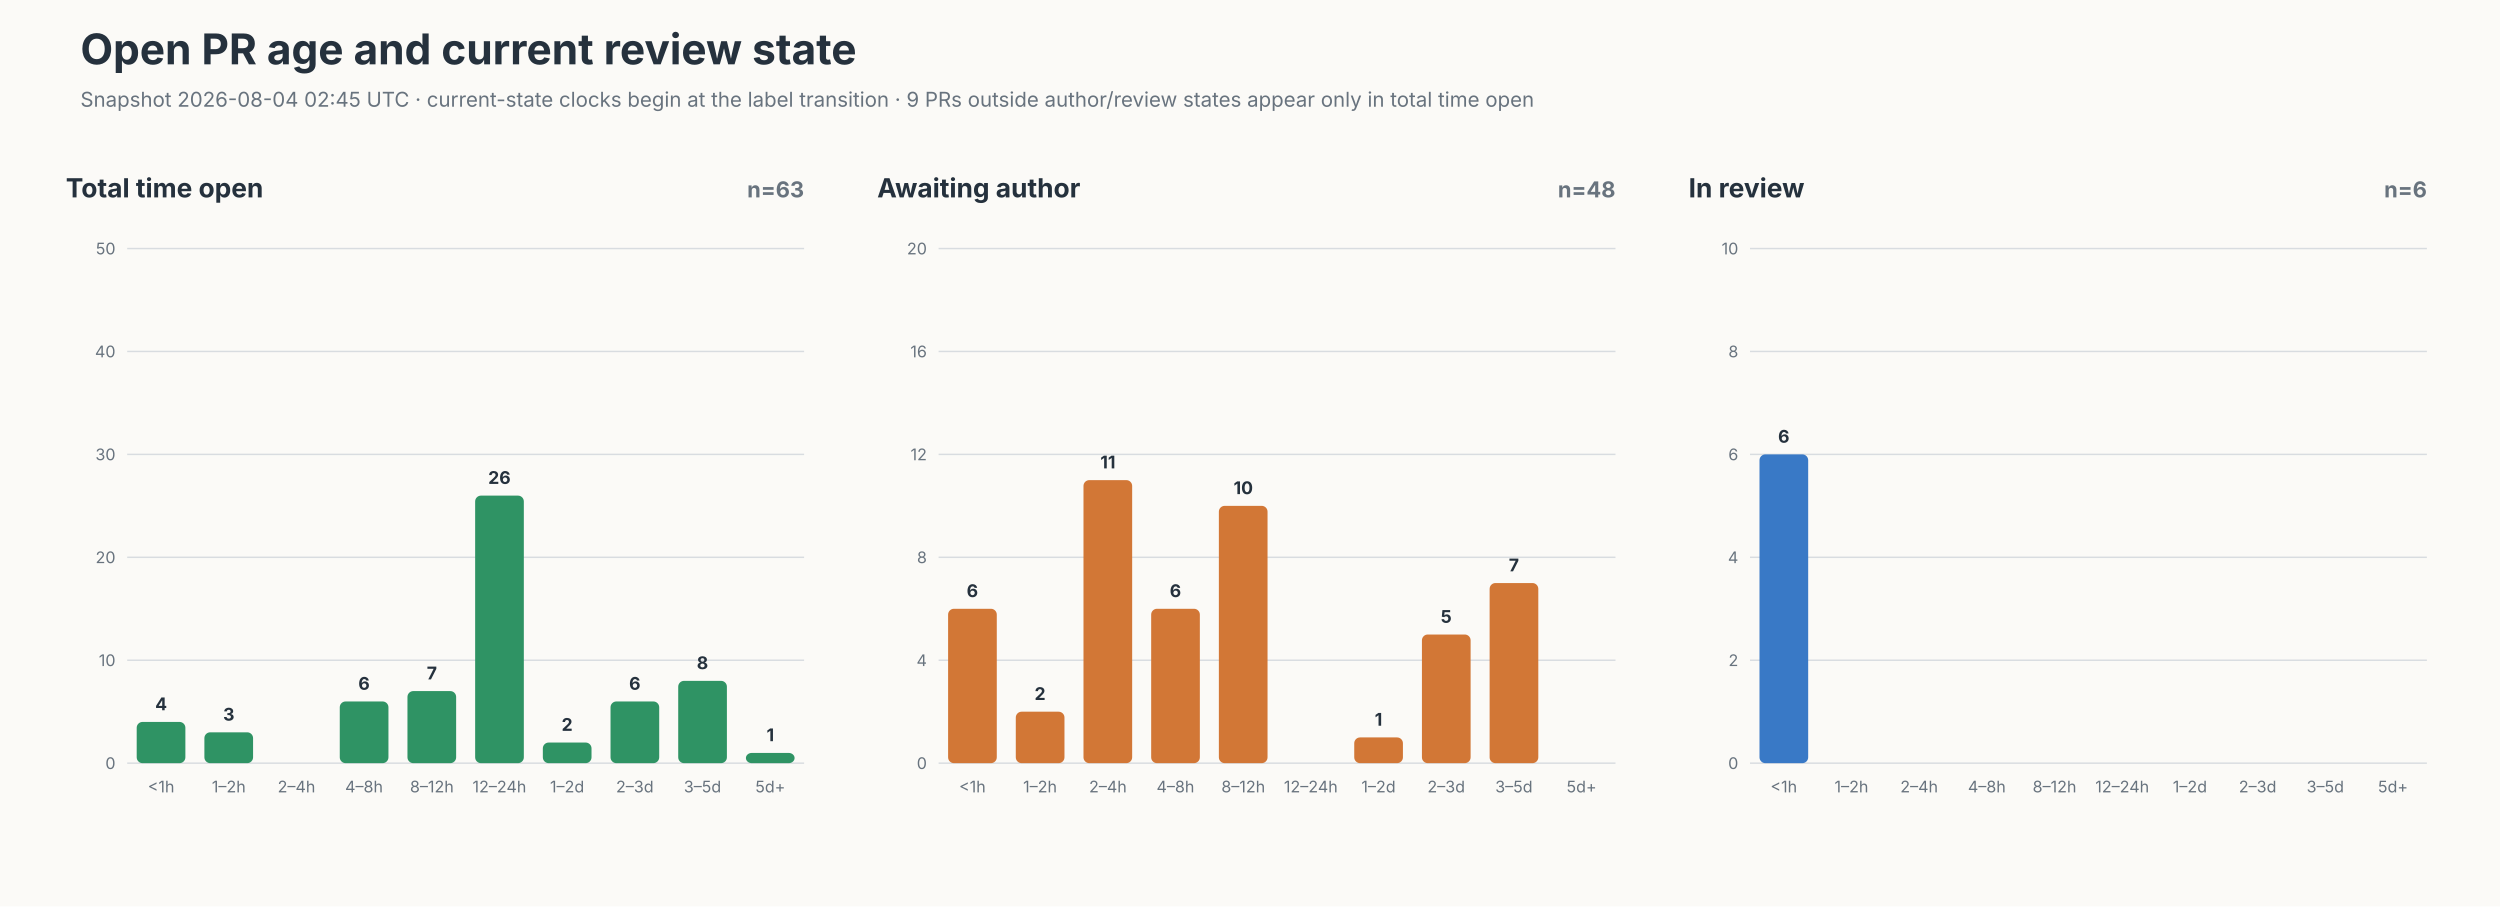
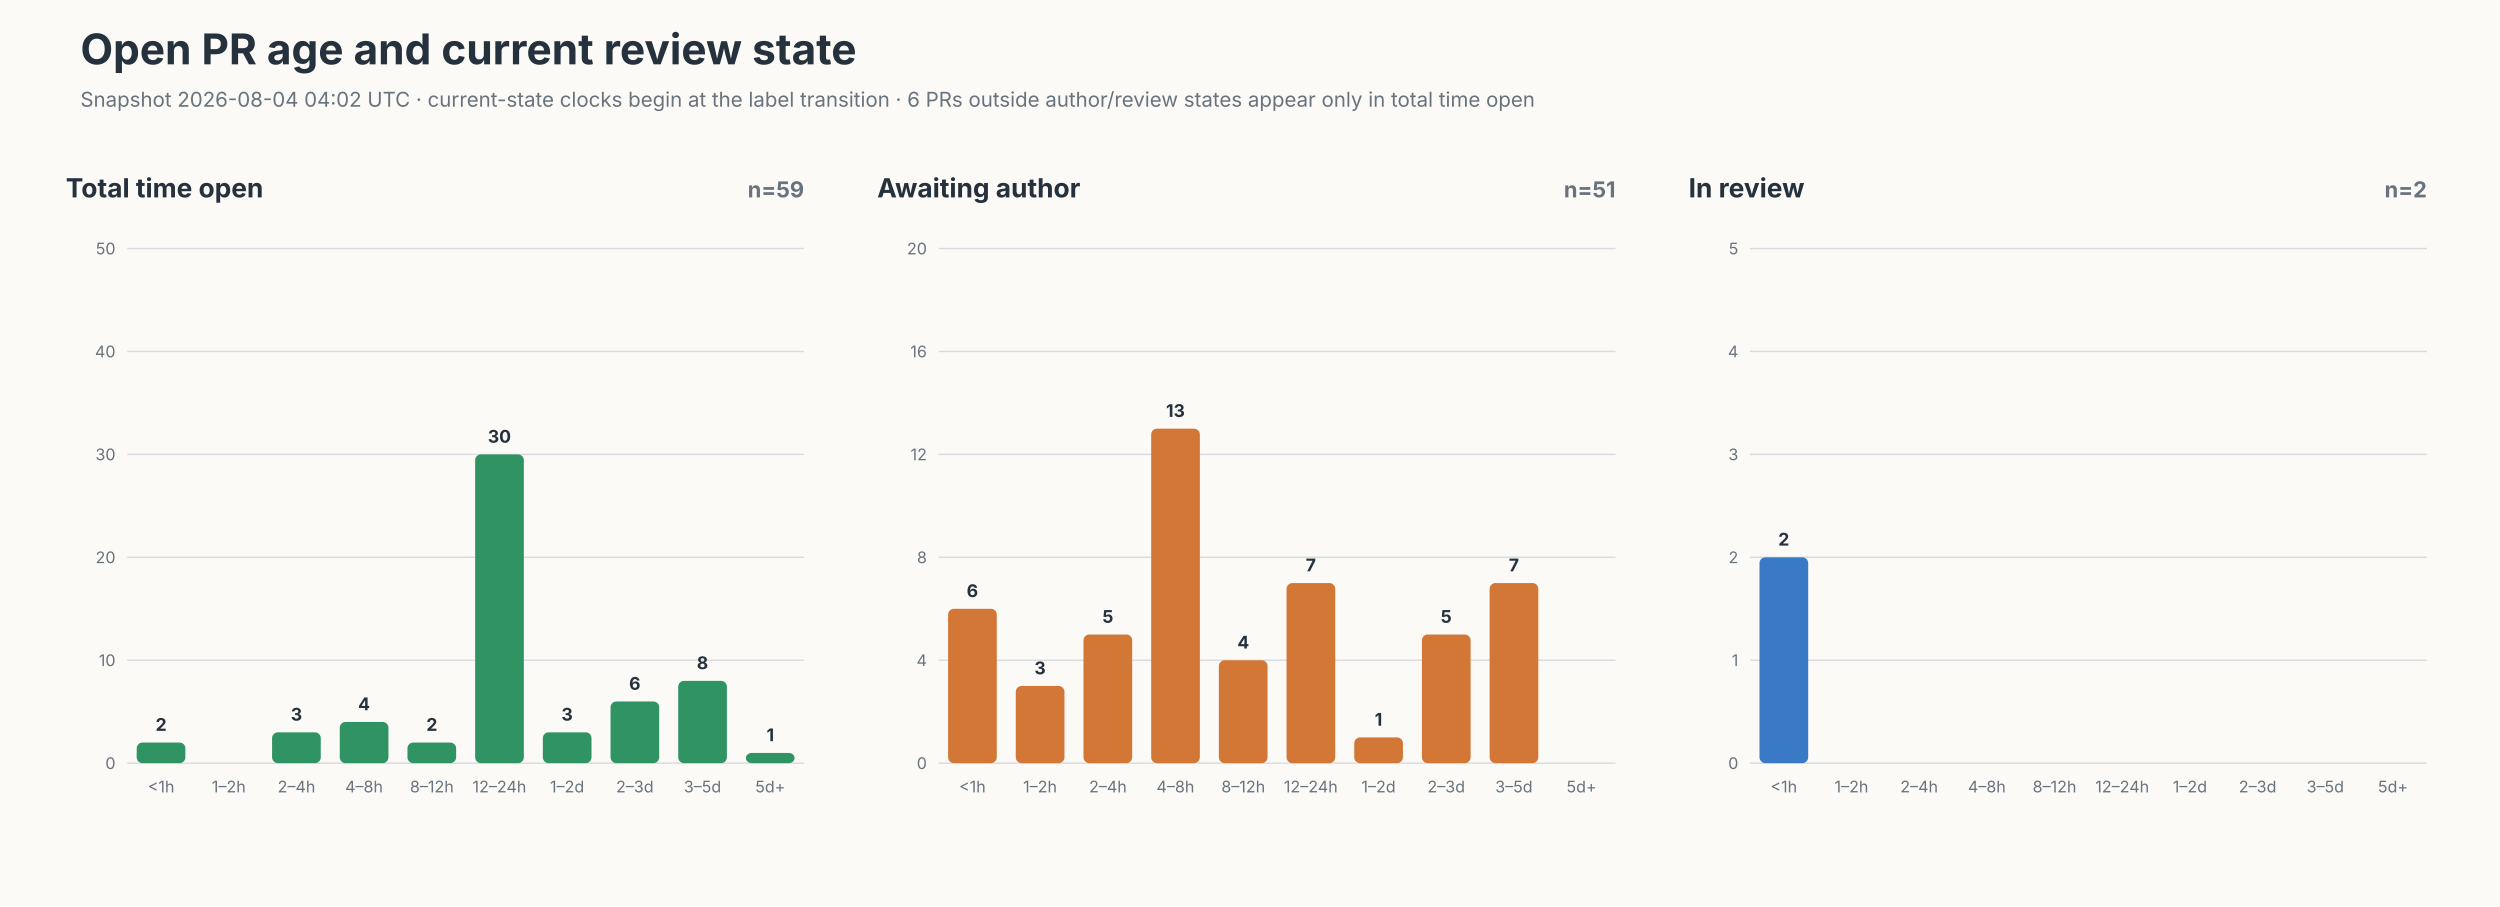
<svg xmlns="http://www.w3.org/2000/svg" width="1710" height="620" viewBox="0 0 1710 620" role="img" aria-label="Open PR age and current review-state age">
  <rect width="100%" height="100%" fill="#fbfaf7" />
  <style>text{font-family:Inter,ui-sans-serif,system-ui,sans-serif;fill:#25313d}.title{font-size:29px;font-weight:700}.subtitle{font-size:14px;fill:#68737e}.panel{font-size:18px;font-weight:680}.paneltotal{font-size:15px;font-weight:700;fill:#68737e}.tick{font-size:11px;fill:#68737e}.value{font-size:12px;font-weight:750}.grid{stroke:#d8dce0;stroke-width:1}</style>
  <text x="55" y="44" class="title">Open PR age and current review state</text>
-   <text x="55" y="73" class="subtitle">Snapshot 2026-08-04 02:45 UTC · current-state clocks begin at the label transition · 9 PRs outside author/review states appear only in total time open</text>
+   <text x="55" y="73" class="subtitle">Snapshot 2026-08-04 04:02 UTC · current-state clocks begin at the label transition · 6 PRs outside author/review states appear only in total time open</text>
  <text x="45" y="135" class="panel">Total time open</text>
-   <text x="550" y="135" text-anchor="end" class="paneltotal">n=63</text>
+   <text x="550" y="135" text-anchor="end" class="paneltotal">n=59</text>
  <line x1="87" y1="522.0" x2="550" y2="522.0" class="grid" />
  <text x="79" y="526.0" text-anchor="end" class="tick">0</text>
  <line x1="87" y1="451.6" x2="550" y2="451.6" class="grid" />
  <text x="79" y="455.6" text-anchor="end" class="tick">10</text>
  <line x1="87" y1="381.2" x2="550" y2="381.2" class="grid" />
  <text x="79" y="385.2" text-anchor="end" class="tick">20</text>
  <line x1="87" y1="310.8" x2="550" y2="310.8" class="grid" />
  <text x="79" y="314.8" text-anchor="end" class="tick">30</text>
  <line x1="87" y1="240.4" x2="550" y2="240.4" class="grid" />
  <text x="79" y="244.4" text-anchor="end" class="tick">40</text>
  <line x1="87" y1="170.0" x2="550" y2="170.0" class="grid" />
  <text x="79" y="174.0" text-anchor="end" class="tick">50</text>
-   <rect x="93.5" y="493.8" width="33.3" height="28.2" rx="4" fill="#2f9364" />
-   <text x="110.2" y="485.8" text-anchor="middle" class="value">4</text>
+   <rect x="93.5" y="507.9" width="33.3" height="14.1" rx="4" fill="#2f9364" />
+   <text x="110.2" y="499.9" text-anchor="middle" class="value">2</text>
  <text x="110.2" y="542" text-anchor="middle" class="tick">&lt;1h</text>
-   <rect x="139.8" y="500.9" width="33.3" height="21.1" rx="4" fill="#2f9364" />
-   <text x="156.5" y="492.9" text-anchor="middle" class="value">3</text>
+   <rect x="139.8" y="522.0" width="33.3" height="0.0" rx="4" fill="#2f9364" />
  <text x="156.5" y="542" text-anchor="middle" class="tick">1–2h</text>
-   <rect x="186.1" y="522.0" width="33.3" height="0.0" rx="4" fill="#2f9364" />
+   <rect x="186.1" y="500.9" width="33.3" height="21.1" rx="4" fill="#2f9364" />
+   <text x="202.8" y="492.9" text-anchor="middle" class="value">3</text>
  <text x="202.8" y="542" text-anchor="middle" class="tick">2–4h</text>
-   <rect x="232.4" y="479.8" width="33.3" height="42.2" rx="4" fill="#2f9364" />
-   <text x="249.0" y="471.8" text-anchor="middle" class="value">6</text>
+   <rect x="232.4" y="493.8" width="33.3" height="28.2" rx="4" fill="#2f9364" />
+   <text x="249.0" y="485.8" text-anchor="middle" class="value">4</text>
  <text x="249.0" y="542" text-anchor="middle" class="tick">4–8h</text>
-   <rect x="278.7" y="472.7" width="33.3" height="49.3" rx="4" fill="#2f9364" />
-   <text x="295.4" y="464.7" text-anchor="middle" class="value">7</text>
+   <rect x="278.7" y="507.9" width="33.3" height="14.1" rx="4" fill="#2f9364" />
+   <text x="295.4" y="499.9" text-anchor="middle" class="value">2</text>
  <text x="295.4" y="542" text-anchor="middle" class="tick">8–12h</text>
-   <rect x="325.0" y="339.0" width="33.3" height="183.0" rx="4" fill="#2f9364" />
-   <text x="341.6" y="331.0" text-anchor="middle" class="value">26</text>
+   <rect x="325.0" y="310.8" width="33.3" height="211.2" rx="4" fill="#2f9364" />
+   <text x="341.6" y="302.8" text-anchor="middle" class="value">30</text>
  <text x="341.6" y="542" text-anchor="middle" class="tick">12–24h</text>
-   <rect x="371.3" y="507.9" width="33.3" height="14.1" rx="4" fill="#2f9364" />
-   <text x="387.9" y="499.9" text-anchor="middle" class="value">2</text>
+   <rect x="371.3" y="500.9" width="33.3" height="21.1" rx="4" fill="#2f9364" />
+   <text x="387.9" y="492.9" text-anchor="middle" class="value">3</text>
  <text x="387.9" y="542" text-anchor="middle" class="tick">1–2d</text>
  <rect x="417.6" y="479.8" width="33.3" height="42.2" rx="4" fill="#2f9364" />
  <text x="434.2" y="471.8" text-anchor="middle" class="value">6</text>
  <text x="434.2" y="542" text-anchor="middle" class="tick">2–3d</text>
  <rect x="463.9" y="465.7" width="33.3" height="56.3" rx="4" fill="#2f9364" />
  <text x="480.5" y="457.7" text-anchor="middle" class="value">8</text>
  <text x="480.5" y="542" text-anchor="middle" class="tick">3–5d</text>
  <rect x="510.2" y="515.0" width="33.3" height="7.0" rx="4" fill="#2f9364" />
  <text x="526.9" y="507.0" text-anchor="middle" class="value">1</text>
  <text x="526.9" y="542" text-anchor="middle" class="tick">5d+</text>
  <text x="600" y="135" class="panel">Awaiting author</text>
-   <text x="1105" y="135" text-anchor="end" class="paneltotal">n=48</text>
+   <text x="1105" y="135" text-anchor="end" class="paneltotal">n=51</text>
  <line x1="642" y1="522.0" x2="1105" y2="522.0" class="grid" />
  <text x="634" y="526.0" text-anchor="end" class="tick">0</text>
  <line x1="642" y1="451.6" x2="1105" y2="451.6" class="grid" />
  <text x="634" y="455.6" text-anchor="end" class="tick">4</text>
  <line x1="642" y1="381.2" x2="1105" y2="381.2" class="grid" />
  <text x="634" y="385.2" text-anchor="end" class="tick">8</text>
  <line x1="642" y1="310.8" x2="1105" y2="310.8" class="grid" />
  <text x="634" y="314.8" text-anchor="end" class="tick">12</text>
  <line x1="642" y1="240.4" x2="1105" y2="240.4" class="grid" />
  <text x="634" y="244.4" text-anchor="end" class="tick">16</text>
  <line x1="642" y1="170.0" x2="1105" y2="170.0" class="grid" />
  <text x="634" y="174.0" text-anchor="end" class="tick">20</text>
  <rect x="648.5" y="416.4" width="33.3" height="105.6" rx="4" fill="#d27736" />
  <text x="665.1" y="408.4" text-anchor="middle" class="value">6</text>
  <text x="665.1" y="542" text-anchor="middle" class="tick">&lt;1h</text>
-   <rect x="694.8" y="486.8" width="33.3" height="35.2" rx="4" fill="#d27736" />
-   <text x="711.4" y="478.8" text-anchor="middle" class="value">2</text>
+   <rect x="694.8" y="469.2" width="33.3" height="52.8" rx="4" fill="#d27736" />
+   <text x="711.4" y="461.2" text-anchor="middle" class="value">3</text>
  <text x="711.4" y="542" text-anchor="middle" class="tick">1–2h</text>
-   <rect x="741.1" y="328.4" width="33.3" height="193.6" rx="4" fill="#d27736" />
-   <text x="757.8" y="320.4" text-anchor="middle" class="value">11</text>
+   <rect x="741.1" y="434.0" width="33.3" height="88.0" rx="4" fill="#d27736" />
+   <text x="757.8" y="426.0" text-anchor="middle" class="value">5</text>
  <text x="757.8" y="542" text-anchor="middle" class="tick">2–4h</text>
-   <rect x="787.4" y="416.4" width="33.3" height="105.6" rx="4" fill="#d27736" />
-   <text x="804.0" y="408.4" text-anchor="middle" class="value">6</text>
+   <rect x="787.4" y="293.2" width="33.3" height="228.8" rx="4" fill="#d27736" />
+   <text x="804.0" y="285.2" text-anchor="middle" class="value">13</text>
  <text x="804.0" y="542" text-anchor="middle" class="tick">4–8h</text>
-   <rect x="833.7" y="346.0" width="33.3" height="176.0" rx="4" fill="#d27736" />
-   <text x="850.4" y="338.0" text-anchor="middle" class="value">10</text>
+   <rect x="833.7" y="451.6" width="33.3" height="70.4" rx="4" fill="#d27736" />
+   <text x="850.4" y="443.6" text-anchor="middle" class="value">4</text>
  <text x="850.4" y="542" text-anchor="middle" class="tick">8–12h</text>
-   <rect x="880.0" y="522.0" width="33.3" height="0.0" rx="4" fill="#d27736" />
+   <rect x="880.0" y="398.8" width="33.3" height="123.2" rx="4" fill="#d27736" />
+   <text x="896.6" y="390.8" text-anchor="middle" class="value">7</text>
  <text x="896.6" y="542" text-anchor="middle" class="tick">12–24h</text>
  <rect x="926.3" y="504.4" width="33.3" height="17.6" rx="4" fill="#d27736" />
  <text x="942.9" y="496.4" text-anchor="middle" class="value">1</text>
  <text x="942.9" y="542" text-anchor="middle" class="tick">1–2d</text>
  <rect x="972.6" y="434.0" width="33.3" height="88.0" rx="4" fill="#d27736" />
  <text x="989.2" y="426.0" text-anchor="middle" class="value">5</text>
  <text x="989.2" y="542" text-anchor="middle" class="tick">2–3d</text>
  <rect x="1018.9" y="398.8" width="33.3" height="123.2" rx="4" fill="#d27736" />
  <text x="1035.5" y="390.8" text-anchor="middle" class="value">7</text>
  <text x="1035.5" y="542" text-anchor="middle" class="tick">3–5d</text>
  <rect x="1065.2" y="522.0" width="33.3" height="0.0" rx="4" fill="#d27736" />
  <text x="1081.8" y="542" text-anchor="middle" class="tick">5d+</text>
  <text x="1155" y="135" class="panel">In review</text>
-   <text x="1660" y="135" text-anchor="end" class="paneltotal">n=6</text>
+   <text x="1660" y="135" text-anchor="end" class="paneltotal">n=2</text>
  <line x1="1197" y1="522.0" x2="1660" y2="522.0" class="grid" />
  <text x="1189" y="526.0" text-anchor="end" class="tick">0</text>
  <line x1="1197" y1="451.6" x2="1660" y2="451.6" class="grid" />
-   <text x="1189" y="455.6" text-anchor="end" class="tick">2</text>
+   <text x="1189" y="455.6" text-anchor="end" class="tick">1</text>
  <line x1="1197" y1="381.2" x2="1660" y2="381.2" class="grid" />
-   <text x="1189" y="385.2" text-anchor="end" class="tick">4</text>
+   <text x="1189" y="385.2" text-anchor="end" class="tick">2</text>
  <line x1="1197" y1="310.8" x2="1660" y2="310.8" class="grid" />
-   <text x="1189" y="314.8" text-anchor="end" class="tick">6</text>
+   <text x="1189" y="314.8" text-anchor="end" class="tick">3</text>
  <line x1="1197" y1="240.4" x2="1660" y2="240.4" class="grid" />
-   <text x="1189" y="244.4" text-anchor="end" class="tick">8</text>
+   <text x="1189" y="244.4" text-anchor="end" class="tick">4</text>
  <line x1="1197" y1="170.0" x2="1660" y2="170.0" class="grid" />
-   <text x="1189" y="174.0" text-anchor="end" class="tick">10</text>
-   <rect x="1203.5" y="310.8" width="33.3" height="211.2" rx="4" fill="#3979c6" />
-   <text x="1220.1" y="302.8" text-anchor="middle" class="value">6</text>
+   <text x="1189" y="174.0" text-anchor="end" class="tick">5</text>
+   <rect x="1203.5" y="381.2" width="33.3" height="140.8" rx="4" fill="#3979c6" />
+   <text x="1220.1" y="373.2" text-anchor="middle" class="value">2</text>
  <text x="1220.1" y="542" text-anchor="middle" class="tick">&lt;1h</text>
  <rect x="1249.8" y="522.0" width="33.3" height="0.0" rx="4" fill="#3979c6" />
  <text x="1266.4" y="542" text-anchor="middle" class="tick">1–2h</text>
  <rect x="1296.1" y="522.0" width="33.3" height="0.0" rx="4" fill="#3979c6" />
  <text x="1312.7" y="542" text-anchor="middle" class="tick">2–4h</text>
  <rect x="1342.4" y="522.0" width="33.3" height="0.0" rx="4" fill="#3979c6" />
  <text x="1359.0" y="542" text-anchor="middle" class="tick">4–8h</text>
  <rect x="1388.7" y="522.0" width="33.3" height="0.0" rx="4" fill="#3979c6" />
  <text x="1405.3" y="542" text-anchor="middle" class="tick">8–12h</text>
  <rect x="1435.0" y="522.0" width="33.3" height="0.0" rx="4" fill="#3979c6" />
  <text x="1451.6" y="542" text-anchor="middle" class="tick">12–24h</text>
  <rect x="1481.3" y="522.0" width="33.3" height="0.0" rx="4" fill="#3979c6" />
  <text x="1497.9" y="542" text-anchor="middle" class="tick">1–2d</text>
  <rect x="1527.6" y="522.0" width="33.3" height="0.0" rx="4" fill="#3979c6" />
  <text x="1544.2" y="542" text-anchor="middle" class="tick">2–3d</text>
  <rect x="1573.9" y="522.0" width="33.3" height="0.0" rx="4" fill="#3979c6" />
  <text x="1590.5" y="542" text-anchor="middle" class="tick">3–5d</text>
  <rect x="1620.2" y="522.0" width="33.3" height="0.0" rx="4" fill="#3979c6" />
  <text x="1636.8" y="542" text-anchor="middle" class="tick">5d+</text>
</svg>
